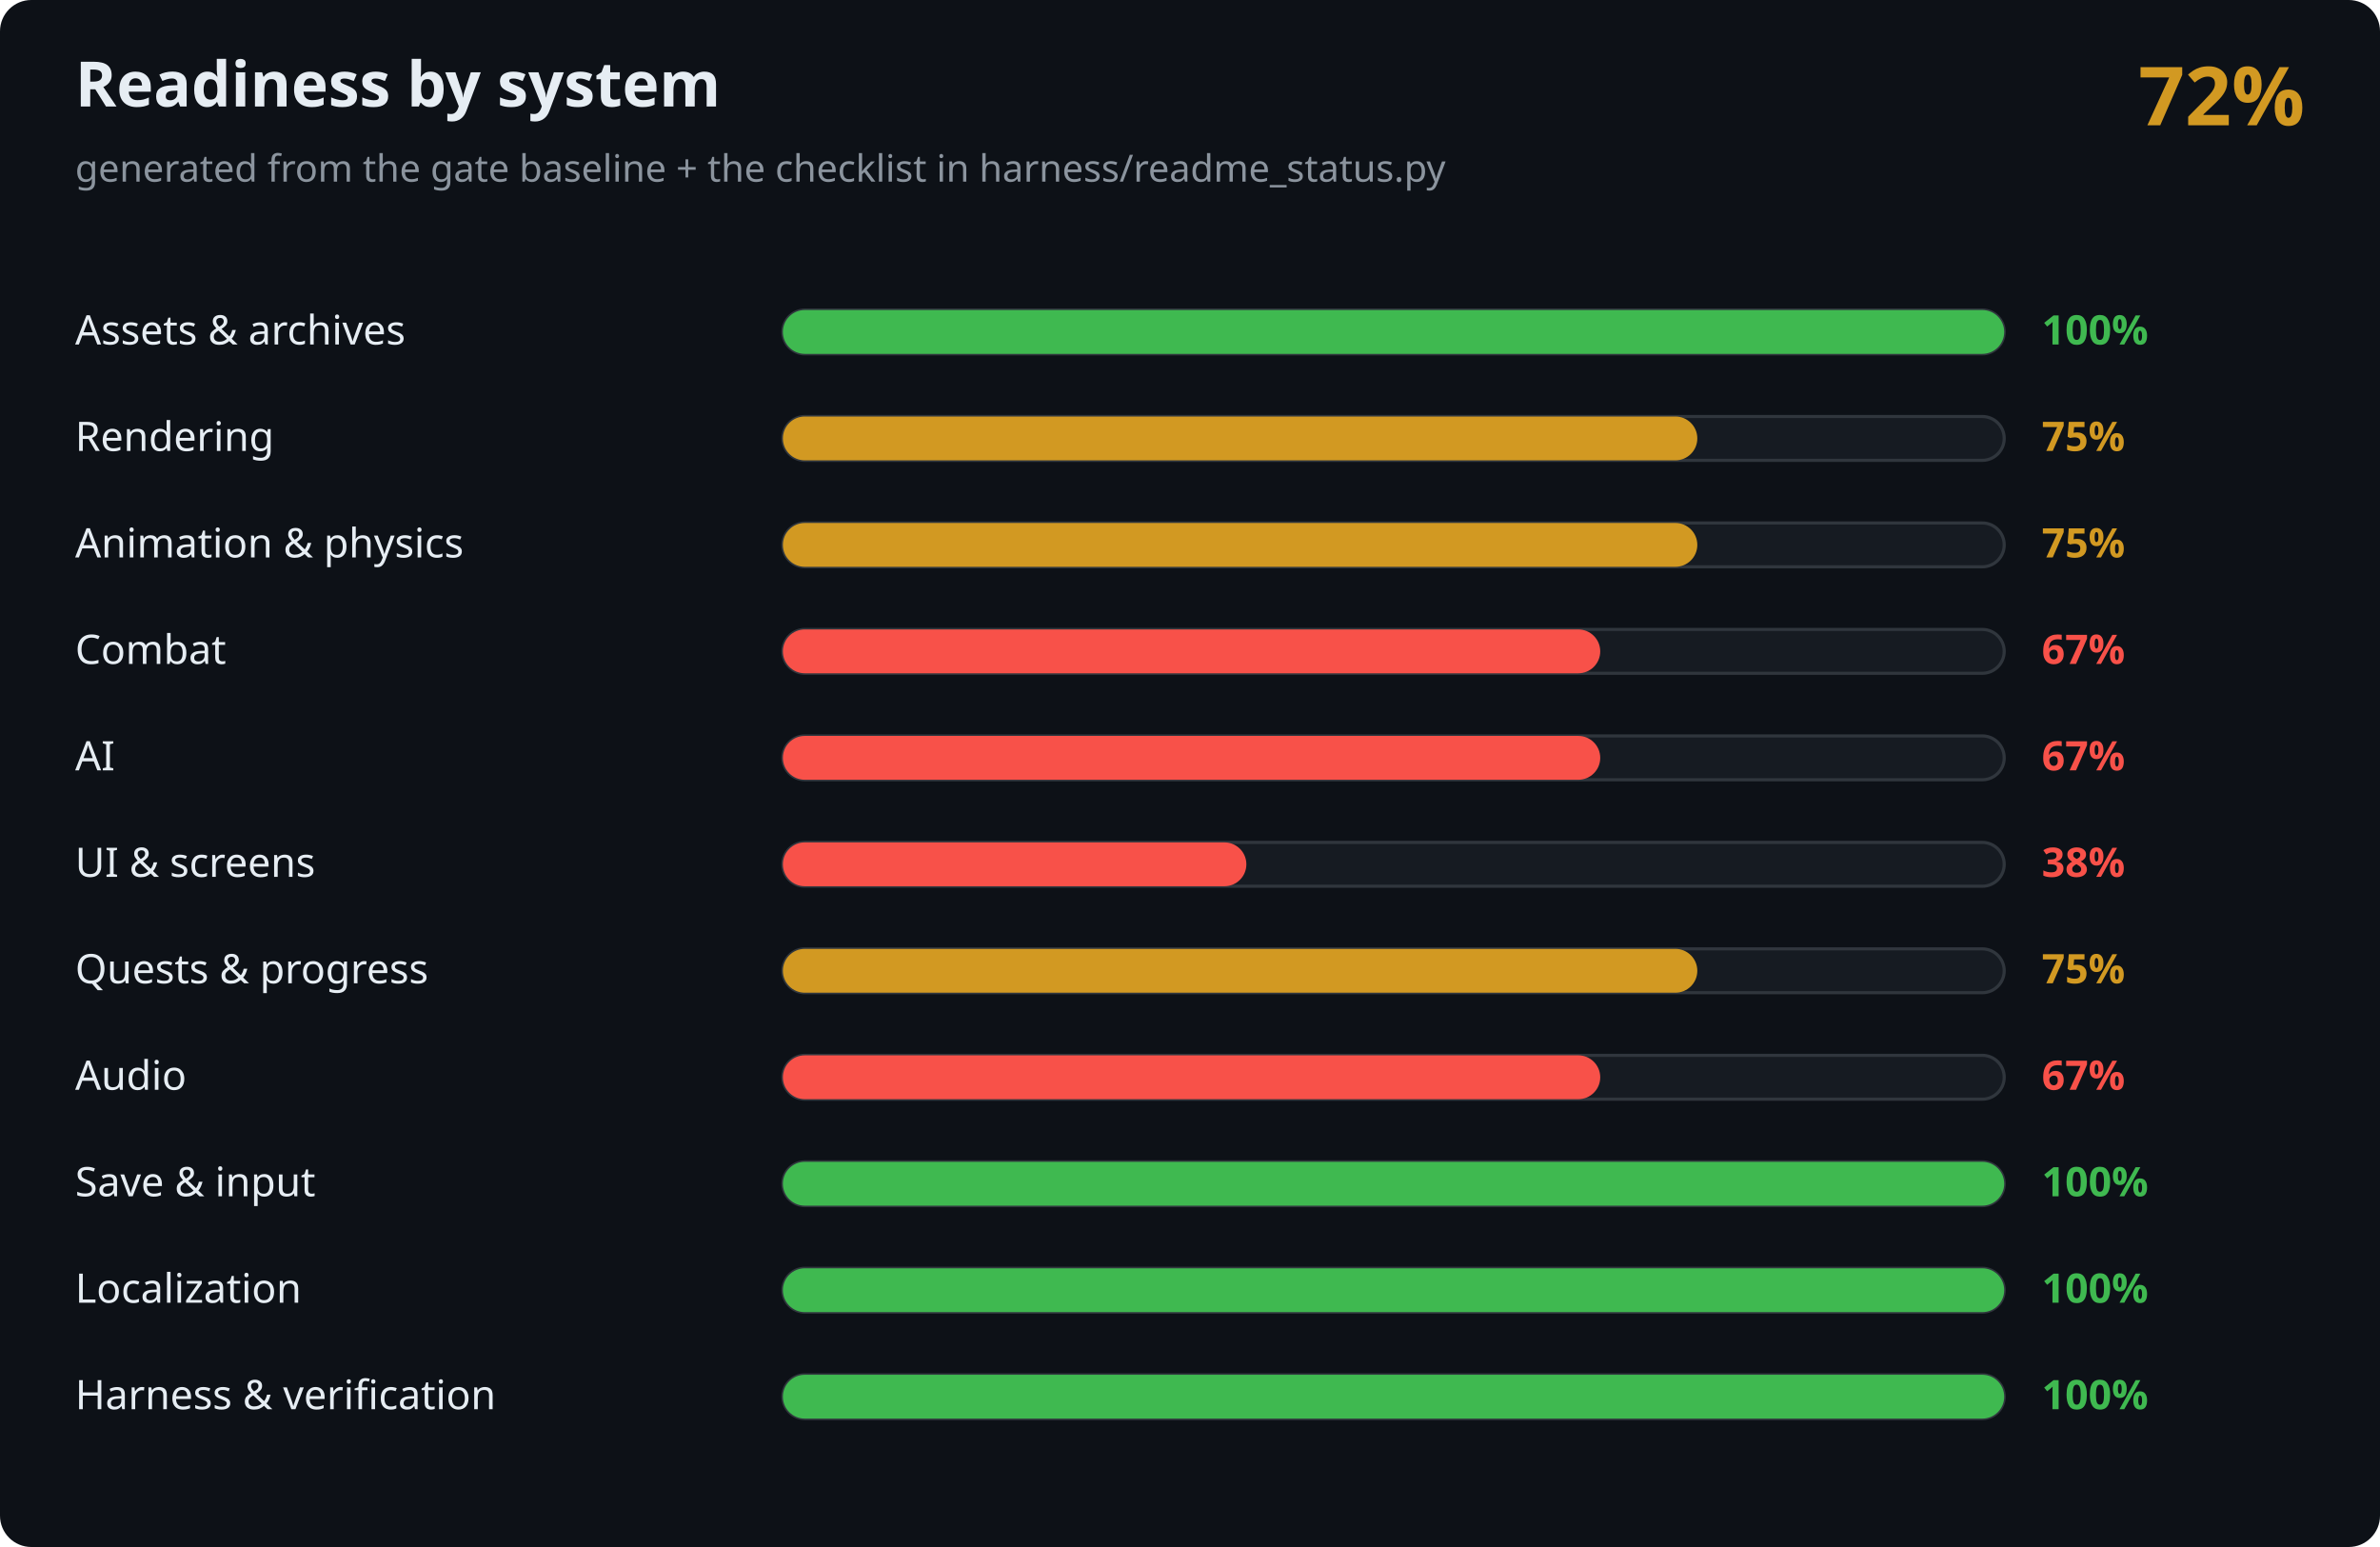
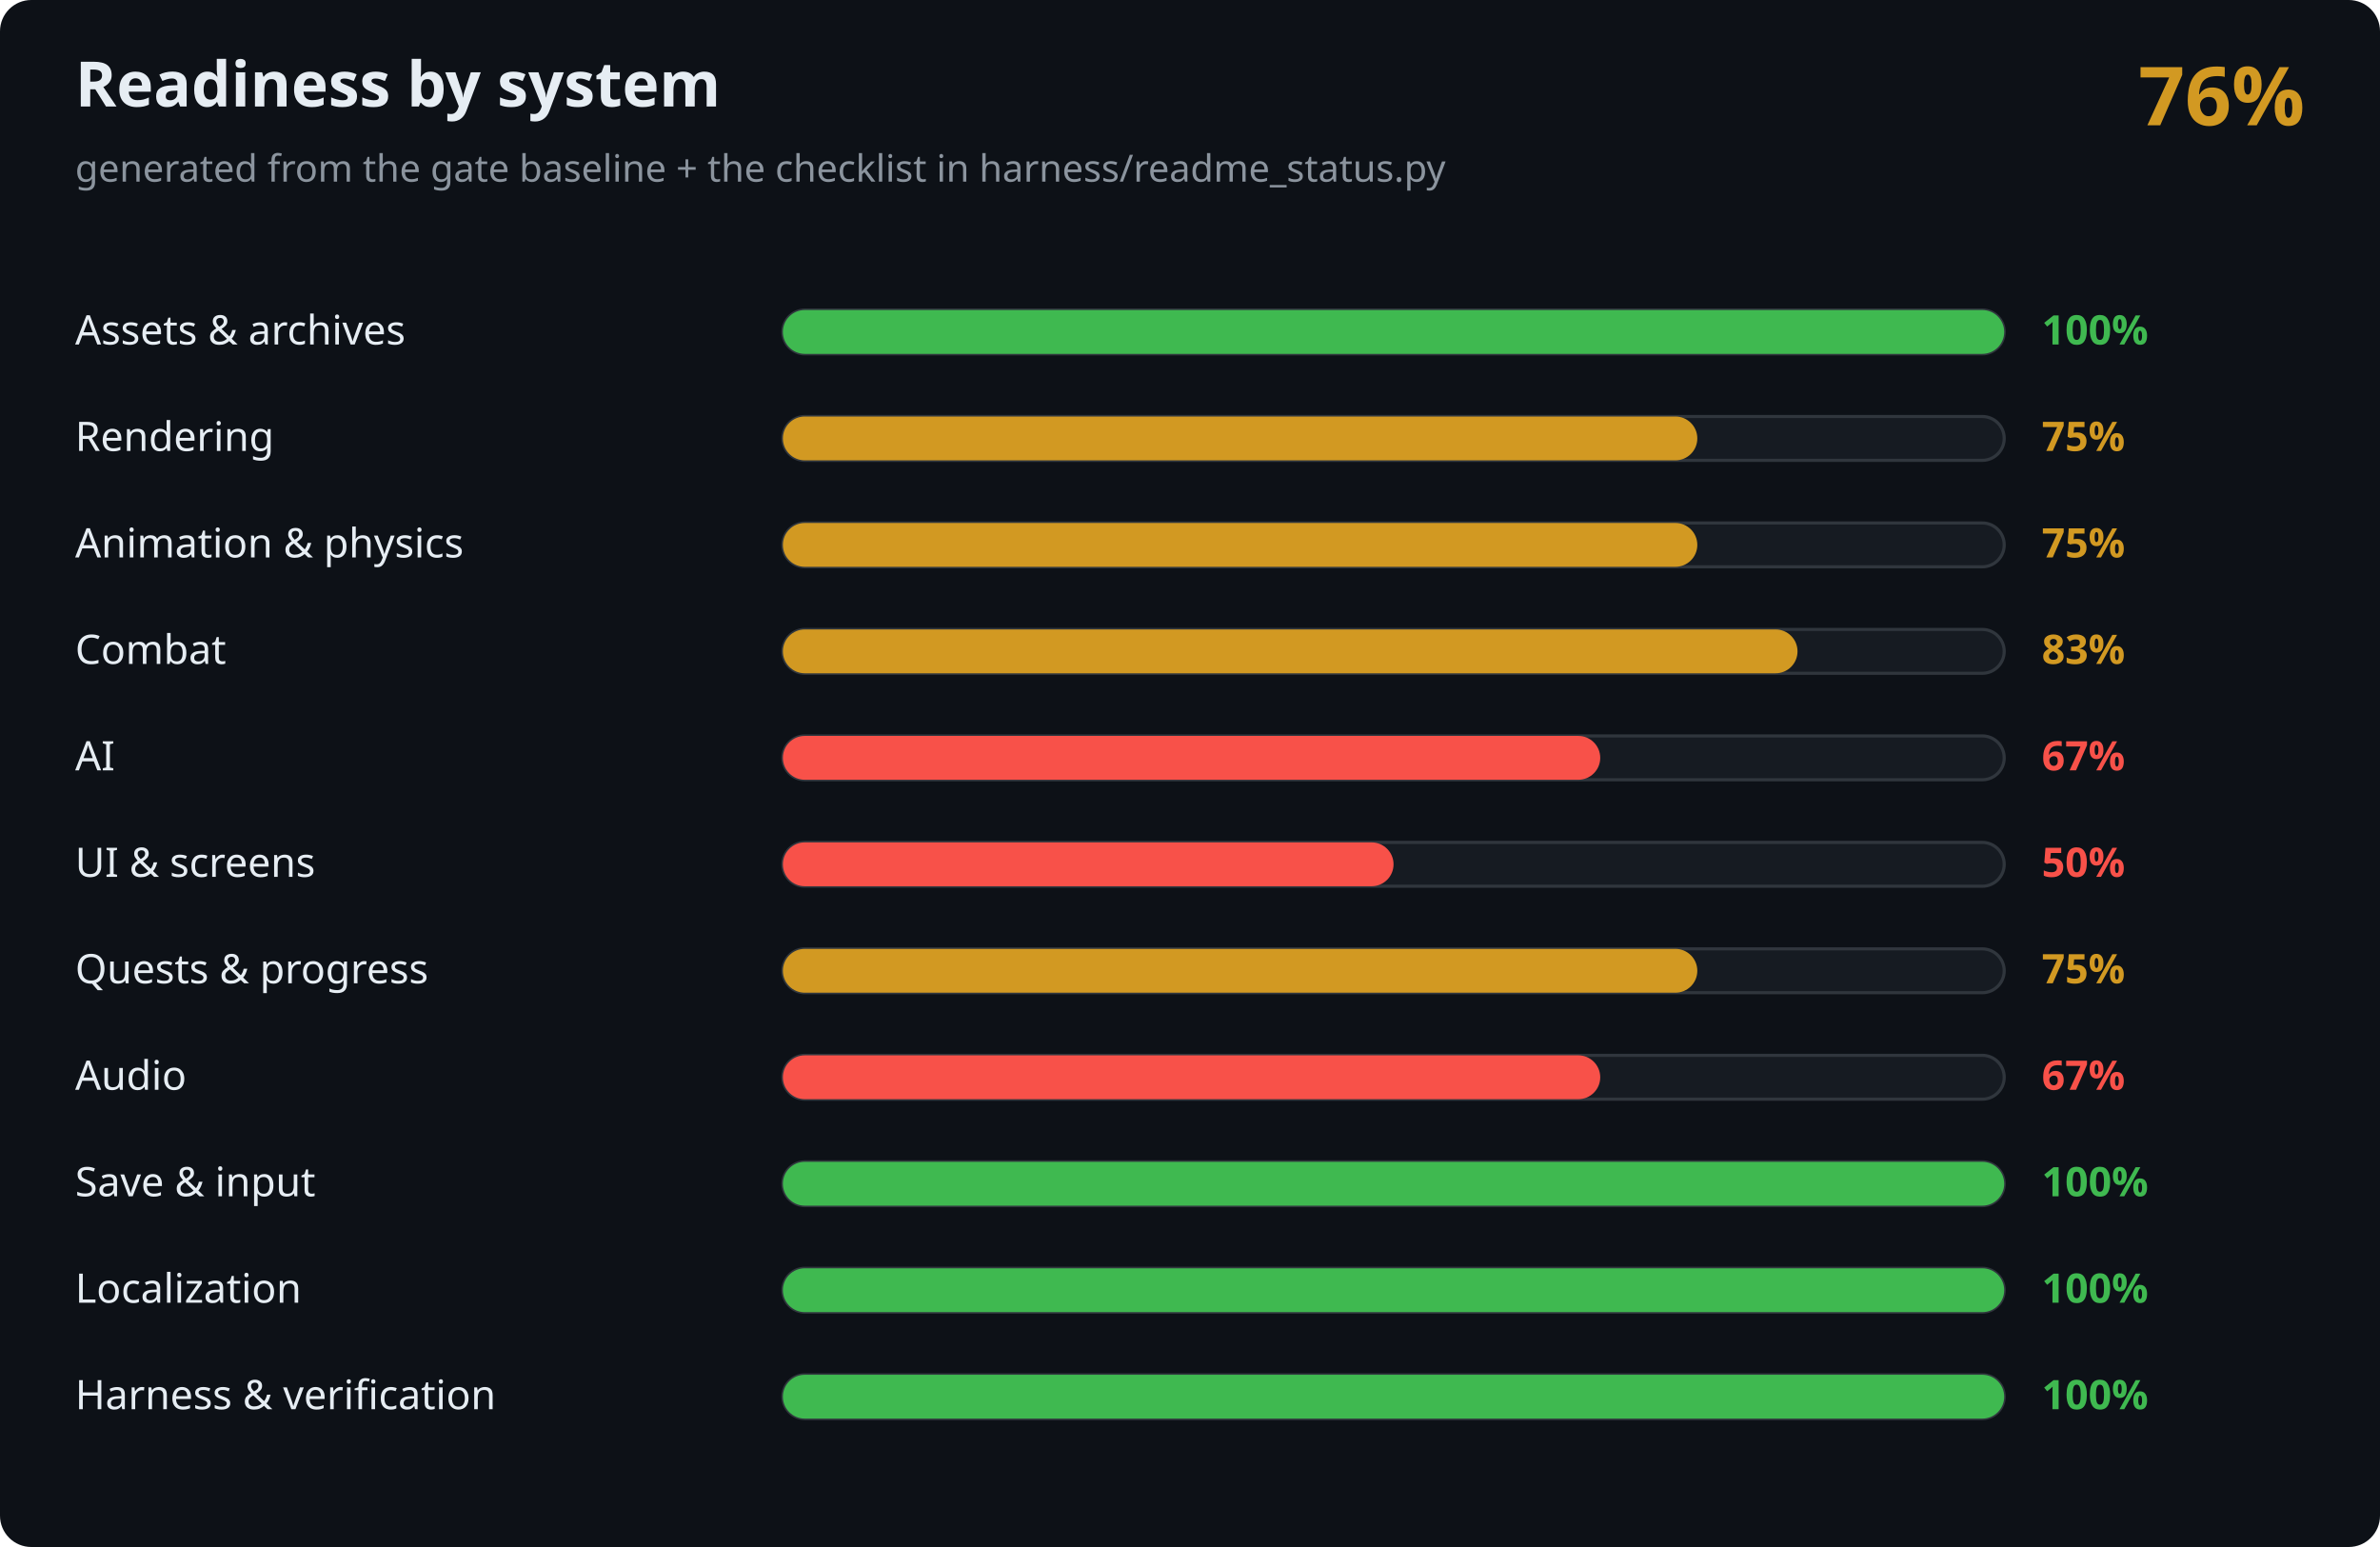
<svg xmlns="http://www.w3.org/2000/svg" width="760" height="494" viewBox="0 0 760 494" font-family="Segoe UI,Ubuntu,sans-serif">
  <rect width="760" height="494" rx="10" fill="#0d1117" />
  <text x="24" y="34" fill="#e6edf3" font-size="20" font-weight="600">Readiness by system</text>
  <text x="24" y="58" fill="#8b949e" font-size="12">generated from the gate baseline + the checklist in harness/readme_status.py</text>
-   <text x="736" y="40" fill="#d29922" font-size="26" font-weight="700" text-anchor="end">72%</text>
+   <text x="736" y="40" fill="#d29922" font-size="26" font-weight="700" text-anchor="end">76%</text>
  <text x="24" y="110" fill="#e6edf3" font-size="13">Assets &amp; archives</text>
  <rect x="250" y="99" width="390" height="14" rx="7" fill="#161b22" stroke="#30363d" />
  <rect x="250" y="99" width="390" height="14" rx="7" fill="#3fb950" />
  <text x="652" y="110" fill="#3fb950" font-size="13" font-weight="600">100%</text>
  <text x="24" y="144" fill="#e6edf3" font-size="13">Rendering</text>
  <rect x="250" y="133" width="390" height="14" rx="7" fill="#161b22" stroke="#30363d" />
  <rect x="250" y="133" width="292" height="14" rx="7" fill="#d29922" />
  <text x="652" y="144" fill="#d29922" font-size="13" font-weight="600">75%</text>
  <text x="24" y="178" fill="#e6edf3" font-size="13">Animation &amp; physics</text>
  <rect x="250" y="167" width="390" height="14" rx="7" fill="#161b22" stroke="#30363d" />
  <rect x="250" y="167" width="292" height="14" rx="7" fill="#d29922" />
  <text x="652" y="178" fill="#d29922" font-size="13" font-weight="600">75%</text>
  <text x="24" y="212" fill="#e6edf3" font-size="13">Combat</text>
  <rect x="250" y="201" width="390" height="14" rx="7" fill="#161b22" stroke="#30363d" />
-   <rect x="250" y="201" width="261" height="14" rx="7" fill="#f85149" />
-   <text x="652" y="212" fill="#f85149" font-size="13" font-weight="600">67%</text>
+   <rect x="250" y="201" width="324" height="14" rx="7" fill="#d29922" />
+   <text x="652" y="212" fill="#d29922" font-size="13" font-weight="600">83%</text>
  <text x="24" y="246" fill="#e6edf3" font-size="13">AI</text>
  <rect x="250" y="235" width="390" height="14" rx="7" fill="#161b22" stroke="#30363d" />
  <rect x="250" y="235" width="261" height="14" rx="7" fill="#f85149" />
  <text x="652" y="246" fill="#f85149" font-size="13" font-weight="600">67%</text>
  <text x="24" y="280" fill="#e6edf3" font-size="13">UI &amp; screens</text>
  <rect x="250" y="269" width="390" height="14" rx="7" fill="#161b22" stroke="#30363d" />
-   <rect x="250" y="269" width="148" height="14" rx="7" fill="#f85149" />
-   <text x="652" y="280" fill="#f85149" font-size="13" font-weight="600">38%</text>
+   <rect x="250" y="269" width="195" height="14" rx="7" fill="#f85149" />
+   <text x="652" y="280" fill="#f85149" font-size="13" font-weight="600">50%</text>
  <text x="24" y="314" fill="#e6edf3" font-size="13">Quests &amp; progress</text>
  <rect x="250" y="303" width="390" height="14" rx="7" fill="#161b22" stroke="#30363d" />
  <rect x="250" y="303" width="292" height="14" rx="7" fill="#d29922" />
  <text x="652" y="314" fill="#d29922" font-size="13" font-weight="600">75%</text>
  <text x="24" y="348" fill="#e6edf3" font-size="13">Audio</text>
  <rect x="250" y="337" width="390" height="14" rx="7" fill="#161b22" stroke="#30363d" />
  <rect x="250" y="337" width="261" height="14" rx="7" fill="#f85149" />
  <text x="652" y="348" fill="#f85149" font-size="13" font-weight="600">67%</text>
  <text x="24" y="382" fill="#e6edf3" font-size="13">Save &amp; input</text>
  <rect x="250" y="371" width="390" height="14" rx="7" fill="#161b22" stroke="#30363d" />
  <rect x="250" y="371" width="390" height="14" rx="7" fill="#3fb950" />
  <text x="652" y="382" fill="#3fb950" font-size="13" font-weight="600">100%</text>
  <text x="24" y="416" fill="#e6edf3" font-size="13">Localization</text>
  <rect x="250" y="405" width="390" height="14" rx="7" fill="#161b22" stroke="#30363d" />
  <rect x="250" y="405" width="390" height="14" rx="7" fill="#3fb950" />
  <text x="652" y="416" fill="#3fb950" font-size="13" font-weight="600">100%</text>
  <text x="24" y="450" fill="#e6edf3" font-size="13">Harness &amp; verification</text>
  <rect x="250" y="439" width="390" height="14" rx="7" fill="#161b22" stroke="#30363d" />
  <rect x="250" y="439" width="390" height="14" rx="7" fill="#3fb950" />
  <text x="652" y="450" fill="#3fb950" font-size="13" font-weight="600">100%</text>
</svg>
